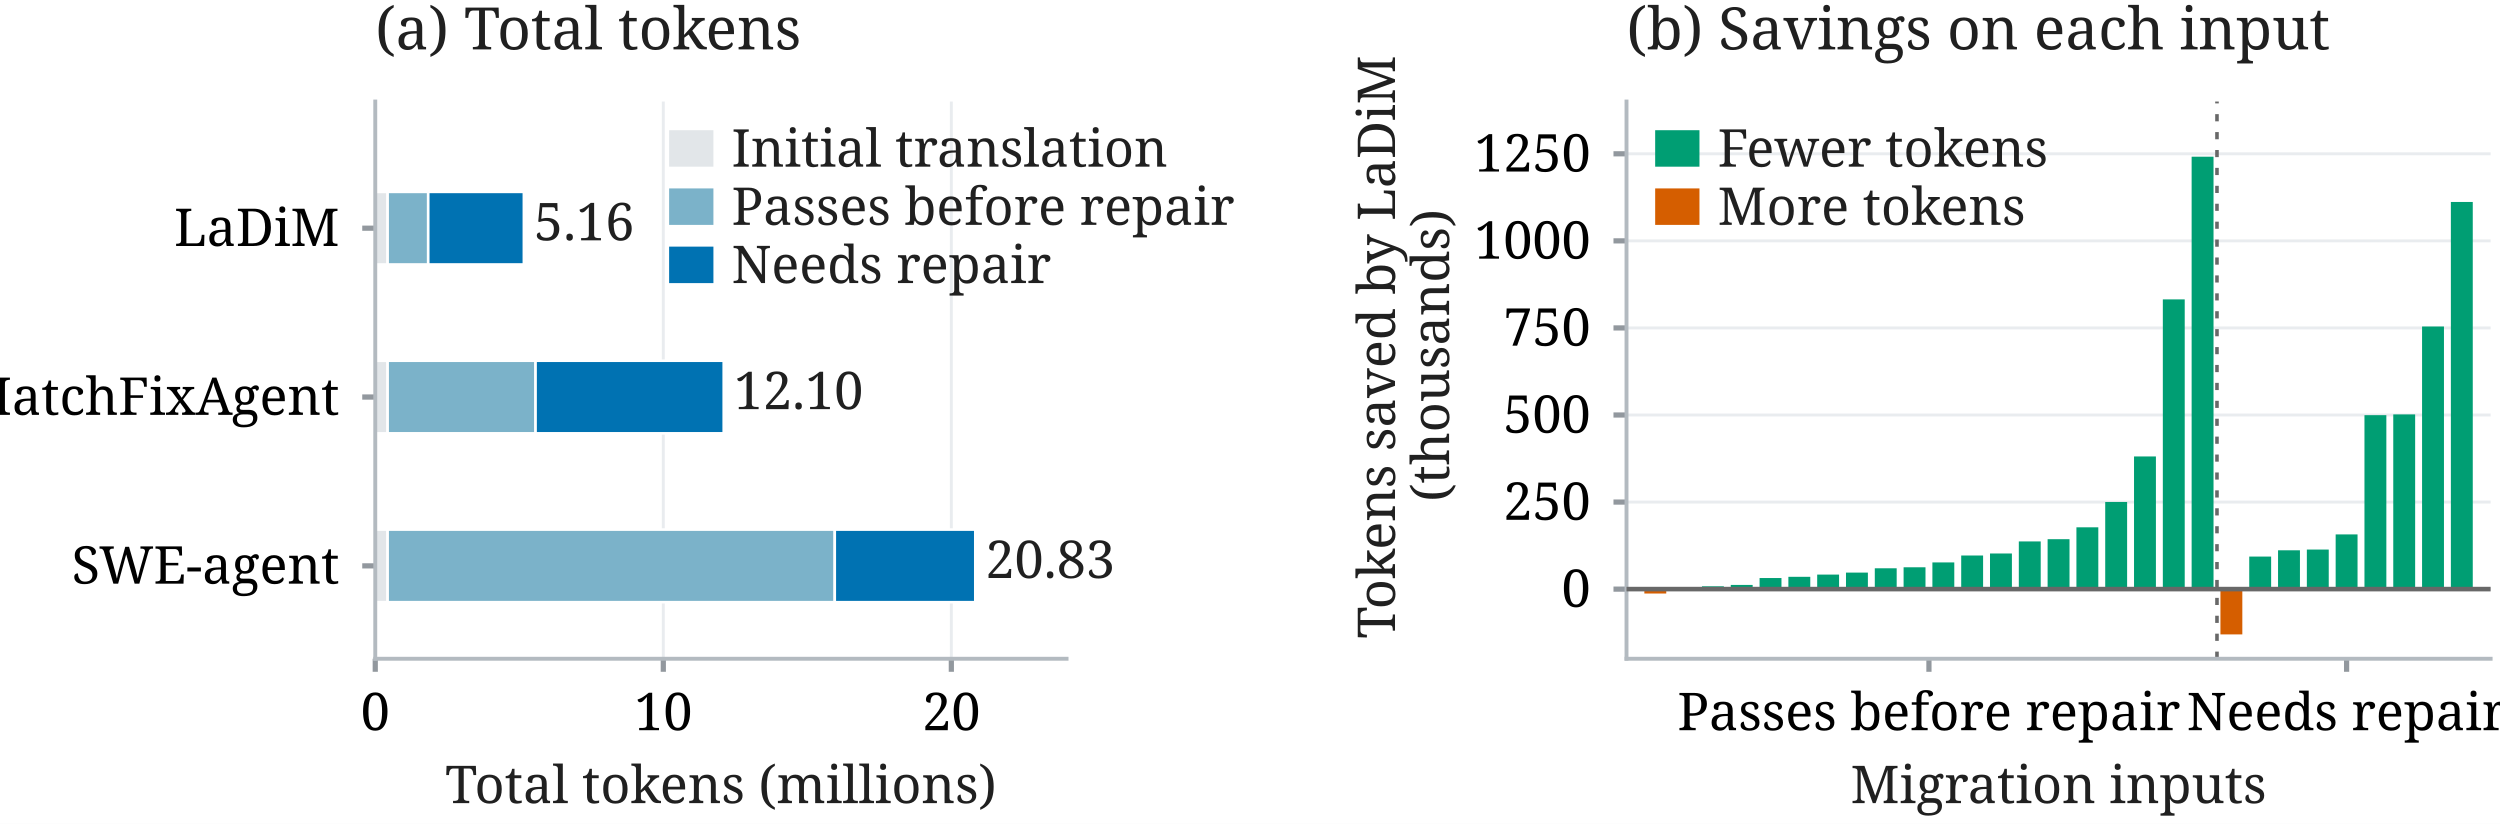
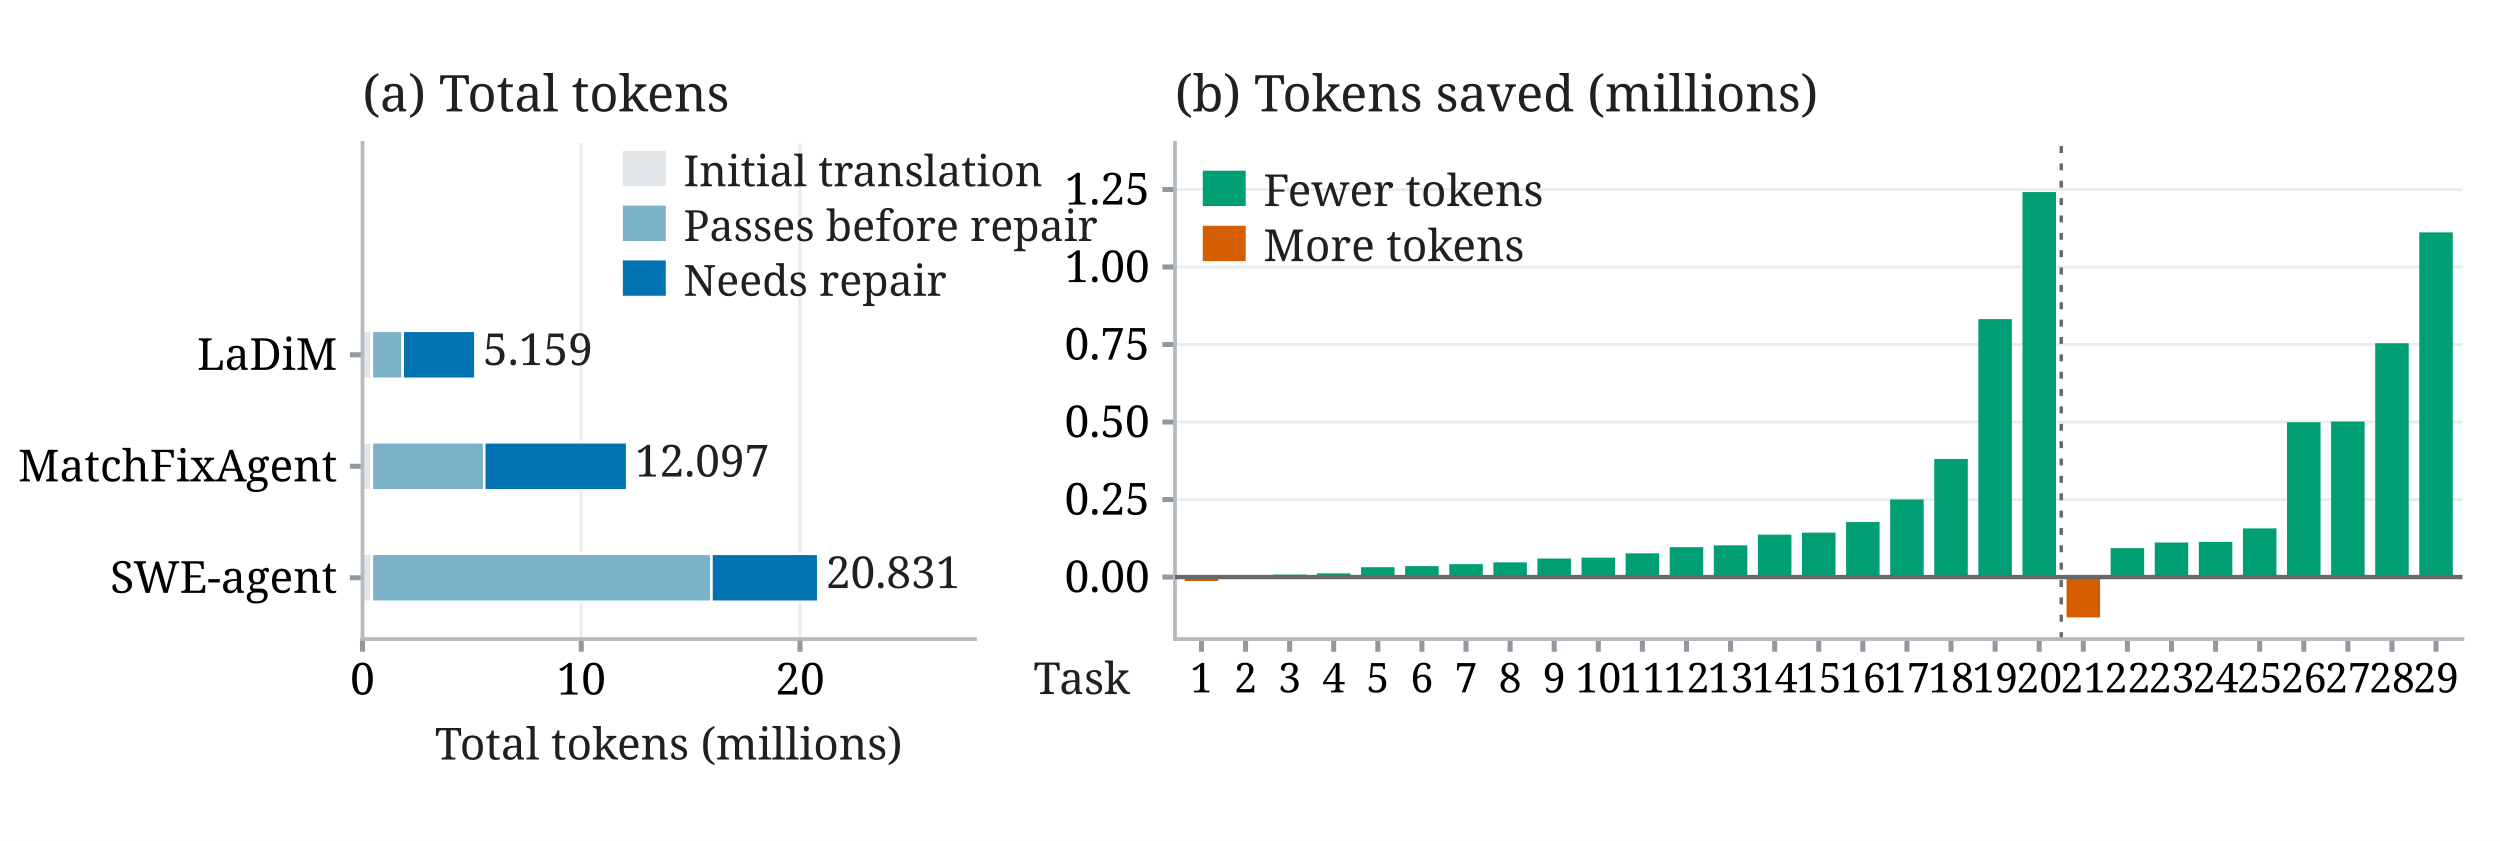
- <svg xmlns="http://www.w3.org/2000/svg" xmlns:xlink="http://www.w3.org/1999/xlink" width="383.765pt" height="126.47pt" viewBox="0 0 383.765 126.47" version="1.1">
+ <svg xmlns="http://www.w3.org/2000/svg" xmlns:xlink="http://www.w3.org/1999/xlink" width="396pt" height="133.2pt" viewBox="0 0 396 133.2" version="1.1">
  <defs>
    <style type="text/css">*{stroke-linejoin: round; stroke-linecap: butt}</style>
  </defs>
  <g id="figure_1">
    <g id="patch_1">
-       <path d="M 0 126.47 L 383.765 126.47 L 383.765 0 L 0 0 z " style="fill: #ffffff" />
+       <path d="M 0 133.2 L 396 133.2 L 396 0 L 0 0 z " style="fill: #ffffff" />
    </g>
    <g id="axes_1">
      <g id="patch_2">
-         <path d="M 57.605 101.123 L 163.723 101.123 L 163.723 15.587 L 57.605 15.587 z " style="fill: #ffffff" />
+         <path d="M 57.42 101.232 L 154.44 101.232 L 154.44 22.644 L 57.42 22.644 z " style="fill: #ffffff" />
      </g>
      <g id="matplotlib.axis_1">
        <g id="xtick_1">
          <g id="line2d_1">
-             <path d="M 57.605 101.123 L 57.605 15.587 " clip-path="url(#pb576b52b56)" style="fill: none; stroke: #e9ecef; stroke-width: 0.45; stroke-linecap: square" />
+             <path d="M 57.42 101.232 L 57.42 22.644 " clip-path="url(#pfd45e11896)" style="fill: none; stroke: #e9ecef; stroke-width: 0.45; stroke-linecap: square" />
          </g>
          <g id="line2d_2">
            <defs>
-               <path id="m80dffb8785" d="M 0 0 L 0 2 " style="stroke: #92989e; stroke-width: 0.8" />
+               <path id="m24dc88a11a" d="M 0 0 L 0 2 " style="stroke: #92989e; stroke-width: 0.8" />
            </defs>
            <g>
-               <use xlink:href="#m80dffb8785" x="57.605" y="101.123" style="fill: #92989e; stroke: #92989e; stroke-width: 0.8" />
+               <use xlink:href="#m24dc88a11a" x="57.42" y="101.232" style="fill: #92989e; stroke: #92989e; stroke-width: 0.8" />
            </g>
          </g>
          <g id="text_1">
-             <text style="font-size: 8px; font-family: 'STIXGeneral', serif; text-anchor: middle" x="57.605" y="112.086" transform="rotate(-0 57.605 112.0865)">0</text>
+             <text style="font-size: 7px; font-family: 'STIXGeneral', serif; text-anchor: middle" x="57.42" y="110.013" transform="rotate(-0 57.42 110.0128)">0</text>
          </g>
        </g>
        <g id="xtick_2">
          <g id="line2d_3">
-             <path d="M 101.821 101.123 L 101.821 15.587 " clip-path="url(#pb576b52b56)" style="fill: none; stroke: #e9ecef; stroke-width: 0.45; stroke-linecap: square" />
+             <path d="M 92.07 101.232 L 92.07 22.644 " clip-path="url(#pfd45e11896)" style="fill: none; stroke: #e9ecef; stroke-width: 0.45; stroke-linecap: square" />
          </g>
          <g id="line2d_4">
            <g>
-               <use xlink:href="#m80dffb8785" x="101.821" y="101.123" style="fill: #92989e; stroke: #92989e; stroke-width: 0.8" />
+               <use xlink:href="#m24dc88a11a" x="92.07" y="101.232" style="fill: #92989e; stroke: #92989e; stroke-width: 0.8" />
            </g>
          </g>
          <g id="text_2">
-             <text style="font-size: 8px; font-family: 'STIXGeneral', serif; text-anchor: middle" x="101.821" y="112.086" transform="rotate(-0 101.8207 112.0865)">10</text>
+             <text style="font-size: 7px; font-family: 'STIXGeneral', serif; text-anchor: middle" x="92.07" y="110.013" transform="rotate(-0 92.07 110.0128)">10</text>
          </g>
        </g>
        <g id="xtick_3">
          <g id="line2d_5">
-             <path d="M 146.036 101.123 L 146.036 15.587 " clip-path="url(#pb576b52b56)" style="fill: none; stroke: #e9ecef; stroke-width: 0.45; stroke-linecap: square" />
+             <path d="M 126.72 101.232 L 126.72 22.644 " clip-path="url(#pfd45e11896)" style="fill: none; stroke: #e9ecef; stroke-width: 0.45; stroke-linecap: square" />
          </g>
          <g id="line2d_6">
            <g>
-               <use xlink:href="#m80dffb8785" x="146.036" y="101.123" style="fill: #92989e; stroke: #92989e; stroke-width: 0.8" />
+               <use xlink:href="#m24dc88a11a" x="126.72" y="101.232" style="fill: #92989e; stroke: #92989e; stroke-width: 0.8" />
            </g>
          </g>
          <g id="text_3">
-             <text style="font-size: 8px; font-family: 'STIXGeneral', serif; text-anchor: middle" x="146.036" y="112.086" transform="rotate(-0 146.0364 112.0865)">20</text>
+             <text style="font-size: 7px; font-family: 'STIXGeneral', serif; text-anchor: middle" x="126.72" y="110.013" transform="rotate(-0 126.72 110.0128)">20</text>
          </g>
        </g>
        <g id="text_4">
-           <text style="font-size: 8px; font-family: 'STIXGeneral', serif; text-anchor: middle; fill: #202020" x="110.664" y="123.286" transform="rotate(-0 110.6638 123.2865)">Total tokens (millions)</text>
+           <text style="font-size: 7px; font-family: 'STIXGeneral', serif; text-anchor: middle; fill: #202020" x="105.93" y="120.313" transform="rotate(-0 105.93 120.3128)">Total tokens (millions)</text>
        </g>
      </g>
      <g id="matplotlib.axis_2">
        <g id="ytick_1">
          <g id="line2d_7">
            <defs>
-               <path id="m8901f91a5e" d="M 0 0 L -2 0 " style="stroke: #92989e; stroke-width: 0.8" />
+               <path id="me844062ca4" d="M 0 0 L -2 0 " style="stroke: #92989e; stroke-width: 0.8" />
            </defs>
            <g>
-               <use xlink:href="#m8901f91a5e" x="57.605" y="35.027" style="fill: #92989e; stroke: #92989e; stroke-width: 0.8" />
+               <use xlink:href="#me844062ca4" x="57.42" y="56.198" style="fill: #92989e; stroke: #92989e; stroke-width: 0.8" />
            </g>
          </g>
          <g id="text_5">
-             <text style="font-size: 8px; font-family: 'STIXGeneral', serif; text-anchor: end" x="52.105" y="37.759" transform="rotate(-0 52.105 37.75859)">LaDiM</text>
+             <text style="font-size: 7px; font-family: 'STIXGeneral', serif; text-anchor: end" x="53.42" y="58.589" transform="rotate(-0 53.42 58.58882)">LaDiM</text>
          </g>
        </g>
        <g id="ytick_2">
          <g id="line2d_8">
            <g>
-               <use xlink:href="#m8901f91a5e" x="57.605" y="60.947" style="fill: #92989e; stroke: #92989e; stroke-width: 0.8" />
+               <use xlink:href="#me844062ca4" x="57.42" y="73.859" style="fill: #92989e; stroke: #92989e; stroke-width: 0.8" />
            </g>
          </g>
          <g id="text_6">
-             <text style="font-size: 8px; font-family: 'STIXGeneral', serif; text-anchor: end" x="52.105" y="63.679" transform="rotate(-0 52.105 63.67859)">MatchFixAgent</text>
+             <text style="font-size: 7px; font-family: 'STIXGeneral', serif; text-anchor: end" x="53.42" y="76.249" transform="rotate(-0 53.42 76.24904)">MatchFixAgent</text>
          </g>
        </g>
        <g id="ytick_3">
          <g id="line2d_9">
            <g>
-               <use xlink:href="#m8901f91a5e" x="57.605" y="86.867" style="fill: #92989e; stroke: #92989e; stroke-width: 0.8" />
+               <use xlink:href="#me844062ca4" x="57.42" y="91.519" style="fill: #92989e; stroke: #92989e; stroke-width: 0.8" />
            </g>
          </g>
          <g id="text_7">
-             <text style="font-size: 8px; font-family: 'STIXGeneral', serif; text-anchor: end" x="52.105" y="89.595" transform="rotate(-0 52.105 89.59484)">SWE-agent</text>
+             <text style="font-size: 7px; font-family: 'STIXGeneral', serif; text-anchor: end" x="53.42" y="93.906" transform="rotate(-0 53.42 93.90599)">SWE-agent</text>
          </g>
        </g>
      </g>
      <g id="patch_3">
-         <path d="M 57.605 29.454 L 59.502 29.454 L 59.502 40.6 L 57.605 40.6 z " clip-path="url(#pb576b52b56)" style="fill: #e2e6e9; stroke: #ffffff; stroke-width: 0.4; stroke-linejoin: miter" />
+         <path d="M 57.42 52.401 L 58.907 52.401 L 58.907 59.995 L 57.42 59.995 z " clip-path="url(#pfd45e11896)" style="fill: #e2e6e9; stroke: #ffffff; stroke-width: 0.4; stroke-linejoin: miter" />
      </g>
      <g id="patch_4">
-         <path d="M 59.502 29.454 L 65.735 29.454 L 65.735 40.6 L 59.502 40.6 z " clip-path="url(#pb576b52b56)" style="fill: #7bb2c9; stroke: #ffffff; stroke-width: 0.4; stroke-linejoin: miter" />
+         <path d="M 58.907 52.401 L 63.791 52.401 L 63.791 59.995 L 58.907 59.995 z " clip-path="url(#pfd45e11896)" style="fill: #7bb2c9; stroke: #ffffff; stroke-width: 0.4; stroke-linejoin: miter" />
      </g>
      <g id="patch_5">
-         <path d="M 65.735 29.454 L 80.416 29.454 L 80.416 40.6 L 65.735 40.6 z " clip-path="url(#pb576b52b56)" style="fill: #0072b2; stroke: #ffffff; stroke-width: 0.4; stroke-linejoin: miter" />
+         <path d="M 63.791 52.401 L 75.296 52.401 L 75.296 59.995 L 63.791 59.995 z " clip-path="url(#pfd45e11896)" style="fill: #0072b2; stroke: #ffffff; stroke-width: 0.4; stroke-linejoin: miter" />
      </g>
      <g id="patch_6">
-         <path d="M 57.605 55.374 L 59.502 55.374 L 59.502 66.52 L 57.605 66.52 z " clip-path="url(#pb576b52b56)" style="fill: #e2e6e9; stroke: #ffffff; stroke-width: 0.4; stroke-linejoin: miter" />
+         <path d="M 57.42 70.062 L 58.907 70.062 L 58.907 77.656 L 57.42 77.656 z " clip-path="url(#pfd45e11896)" style="fill: #e2e6e9; stroke: #ffffff; stroke-width: 0.4; stroke-linejoin: miter" />
      </g>
      <g id="patch_7">
-         <path d="M 59.502 55.374 L 82.211 55.374 L 82.211 66.52 L 59.502 66.52 z " clip-path="url(#pb576b52b56)" style="fill: #7bb2c9; stroke: #ffffff; stroke-width: 0.4; stroke-linejoin: miter" />
+         <path d="M 58.907 70.062 L 76.703 70.062 L 76.703 77.656 L 58.907 77.656 z " clip-path="url(#pfd45e11896)" style="fill: #7bb2c9; stroke: #ffffff; stroke-width: 0.4; stroke-linejoin: miter" />
      </g>
      <g id="patch_8">
-         <path d="M 82.211 55.374 L 111.095 55.374 L 111.095 66.52 L 82.211 66.52 z " clip-path="url(#pb576b52b56)" style="fill: #0072b2; stroke: #ffffff; stroke-width: 0.4; stroke-linejoin: miter" />
+         <path d="M 76.703 70.062 L 99.338 70.062 L 99.338 77.656 L 76.703 77.656 z " clip-path="url(#pfd45e11896)" style="fill: #0072b2; stroke: #ffffff; stroke-width: 0.4; stroke-linejoin: miter" />
      </g>
      <g id="patch_9">
-         <path d="M 57.605 81.294 L 59.502 81.294 L 59.502 92.44 L 57.605 92.44 z " clip-path="url(#pb576b52b56)" style="fill: #e2e6e9; stroke: #ffffff; stroke-width: 0.4; stroke-linejoin: miter" />
+         <path d="M 57.42 87.722 L 58.907 87.722 L 58.907 95.316 L 57.42 95.316 z " clip-path="url(#pfd45e11896)" style="fill: #e2e6e9; stroke: #ffffff; stroke-width: 0.4; stroke-linejoin: miter" />
      </g>
      <g id="patch_10">
-         <path d="M 59.502 81.294 L 128.143 81.294 L 128.143 92.44 L 59.502 92.44 z " clip-path="url(#pb576b52b56)" style="fill: #7bb2c9; stroke: #ffffff; stroke-width: 0.4; stroke-linejoin: miter" />
+         <path d="M 58.907 87.722 L 112.698 87.722 L 112.698 95.316 L 58.907 95.316 z " clip-path="url(#pfd45e11896)" style="fill: #7bb2c9; stroke: #ffffff; stroke-width: 0.4; stroke-linejoin: miter" />
      </g>
      <g id="patch_11">
-         <path d="M 128.143 81.294 L 149.713 81.294 L 149.713 92.44 L 128.143 92.44 z " clip-path="url(#pb576b52b56)" style="fill: #0072b2; stroke: #ffffff; stroke-width: 0.4; stroke-linejoin: miter" />
+         <path d="M 112.698 87.722 L 129.601 87.722 L 129.601 95.316 L 112.698 95.316 z " clip-path="url(#pfd45e11896)" style="fill: #0072b2; stroke: #ffffff; stroke-width: 0.4; stroke-linejoin: miter" />
      </g>
      <g id="patch_12">
-         <path d="M 57.605 101.123 L 57.605 15.587 " style="fill: none; stroke: #b3bac0; stroke-width: 0.6; stroke-linejoin: miter; stroke-linecap: square" />
+         <path d="M 57.42 101.232 L 57.42 22.644 " style="fill: none; stroke: #b3bac0; stroke-width: 0.6; stroke-linejoin: miter; stroke-linecap: square" />
      </g>
      <g id="patch_13">
-         <path d="M 57.605 101.123 L 163.723 101.123 " style="fill: none; stroke: #b3bac0; stroke-width: 0.6; stroke-linejoin: miter; stroke-linecap: square" />
+         <path d="M 57.42 101.232 L 154.44 101.232 " style="fill: none; stroke: #b3bac0; stroke-width: 0.6; stroke-linejoin: miter; stroke-linecap: square" />
      </g>
      <g id="text_8">
-         <text style="font-size: 8px; font-family: 'STIXGeneral', serif; text-anchor: start; fill: #202020" x="81.964" y="36.89" transform="rotate(-0 81.96401 36.89047)">5.16</text>
+         <text style="font-size: 7px; font-family: 'STIXGeneral', serif; text-anchor: start; fill: #202020" x="76.509" y="57.829" transform="rotate(-0 76.50915 57.82921)">5.159</text>
      </g>
      <g id="text_9">
-         <text style="font-size: 8px; font-family: 'STIXGeneral', serif; text-anchor: start; fill: #202020" x="112.642" y="62.81" transform="rotate(-0 112.6421 62.81047)">12.10</text>
+         <text style="font-size: 7px; font-family: 'STIXGeneral', serif; text-anchor: start; fill: #202020" x="100.55" y="75.489" transform="rotate(-0 100.5503 75.48943)">12.097</text>
      </g>
      <g id="text_10">
-         <text style="font-size: 8px; font-family: 'STIXGeneral', serif; text-anchor: start; fill: #202020" x="151.26" y="88.73" transform="rotate(-0 151.2604 88.73047)">20.83</text>
+         <text style="font-size: 7px; font-family: 'STIXGeneral', serif; text-anchor: start; fill: #202020" x="130.814" y="93.15" transform="rotate(-0 130.8139 93.14966)">20.831</text>
      </g>
      <g id="text_11">
-         <text style="font-size: 9px; font-family: 'STIXGeneral', serif; text-anchor: start; fill: #202020" x="57.605" y="7.587" transform="rotate(-0 57.605 7.586719)">(a) Total tokens</text>
+         <text style="font-size: 8px; font-family: 'STIXGeneral', serif; text-anchor: start; fill: #202020" x="57.42" y="17.644" transform="rotate(-0 57.42 17.644)">(a) Total tokens</text>
      </g>
      <g id="legend_1">
        <g id="patch_14">
-           <path d="M 102.714 25.587 L 109.514 25.587 L 109.514 19.987 L 102.714 19.987 z " style="fill: #e2e6e9" />
+           <path d="M 98.663 29.5 L 105.463 29.5 L 105.463 23.9 L 98.663 23.9 z " style="fill: #e2e6e9" />
        </g>
        <g id="text_12">
-           <text style="font-size: 8px; font-family: 'STIXGeneral', serif; text-anchor: start; fill: #202020" x="112.314" y="25.587" transform="rotate(-0 112.314 25.58672)">Initial translation</text>
+           <text style="font-size: 6.8px; font-family: 'STIXGeneral', serif; text-anchor: start; fill: #202020" x="108.263" y="29.5" transform="rotate(-0 108.2632 29.50048)">Initial translation</text>
        </g>
        <g id="patch_15">
-           <path d="M 102.714 34.523 L 109.514 34.523 L 109.514 28.923 L 102.714 28.923 z " style="fill: #7bb2c9" />
+           <path d="M 98.663 38.176 L 105.463 38.176 L 105.463 32.576 L 98.663 32.576 z " style="fill: #7bb2c9" />
        </g>
        <g id="text_13">
-           <text style="font-size: 8px; font-family: 'STIXGeneral', serif; text-anchor: start; fill: #202020" x="112.314" y="34.523" transform="rotate(-0 112.314 34.52297)">Passes before repair</text>
+           <text style="font-size: 6.8px; font-family: 'STIXGeneral', serif; text-anchor: start; fill: #202020" x="108.263" y="38.176" transform="rotate(-0 108.2632 38.17629)">Passes before repair</text>
        </g>
        <g id="patch_16">
-           <path d="M 102.714 43.459 L 109.514 43.459 L 109.514 37.859 L 102.714 37.859 z " style="fill: #0072b2" />
+           <path d="M 98.663 46.852 L 105.463 46.852 L 105.463 41.252 L 98.663 41.252 z " style="fill: #0072b2" />
        </g>
        <g id="text_14">
-           <text style="font-size: 8px; font-family: 'STIXGeneral', serif; text-anchor: start; fill: #202020" x="112.314" y="43.459" transform="rotate(-0 112.314 43.45922)">Needs repair</text>
+           <text style="font-size: 6.8px; font-family: 'STIXGeneral', serif; text-anchor: start; fill: #202020" x="108.263" y="46.852" transform="rotate(-0 108.2632 46.85211)">Needs repair</text>
        </g>
      </g>
    </g>
    <g id="axes_2">
      <g id="patch_17">
-         <path d="M 249.678 101.123 L 382.325 101.123 L 382.325 15.587 L 249.678 15.587 z " style="fill: #ffffff" />
+         <path d="M 186.12 101.232 L 390.06 101.232 L 390.06 22.644 L 186.12 22.644 z " style="fill: #ffffff" />
      </g>
      <g id="matplotlib.axis_3">
        <g id="xtick_4">
          <g id="line2d_10">
            <g>
-               <use xlink:href="#m80dffb8785" x="296.104" y="101.123" style="fill: #92989e; stroke: #92989e; stroke-width: 0.8" />
+               <use xlink:href="#m24dc88a11a" x="190.311" y="101.232" style="fill: #92989e; stroke: #92989e; stroke-width: 0.8" />
            </g>
          </g>
          <g id="text_15">
-             <text style="font-size: 8px; font-family: 'STIXGeneral', serif; text-anchor: middle" x="296.104" y="112.086" transform="rotate(-0 296.1044 112.0865)">Passes before repair</text>
+             <text style="font-size: 6.5px; font-family: 'STIXGeneral', serif; text-anchor: middle" x="190.311" y="109.671" transform="rotate(-0 190.3105 109.6713)">1</text>
          </g>
        </g>
        <g id="xtick_5">
          <g id="line2d_11">
            <g>
-               <use xlink:href="#m80dffb8785" x="360.217" y="101.123" style="fill: #92989e; stroke: #92989e; stroke-width: 0.8" />
+               <use xlink:href="#m24dc88a11a" x="197.295" y="101.232" style="fill: #92989e; stroke: #92989e; stroke-width: 0.8" />
            </g>
          </g>
          <g id="text_16">
-             <text style="font-size: 8px; font-family: 'STIXGeneral', serif; text-anchor: middle" x="360.217" y="112.086" transform="rotate(-0 360.2172 112.0865)">Needs repair</text>
-           </g>
-         </g>
-         <g id="text_17">
-           <text style="font-size: 8px; font-family: 'STIXGeneral', serif; text-anchor: middle; fill: #202020" x="316.001" y="123.286" transform="rotate(-0 316.0015 123.2865)">Migration inputs</text>
+             <text style="font-size: 6.5px; font-family: 'STIXGeneral', serif; text-anchor: middle" x="197.295" y="109.671" transform="rotate(-0 197.2948 109.6713)">2</text>
+           </g>
+         </g>
+         <g id="xtick_6">
+           <g id="line2d_12">
+             <g>
+               <use xlink:href="#m24dc88a11a" x="204.279" y="101.232" style="fill: #92989e; stroke: #92989e; stroke-width: 0.8" />
+             </g>
+           </g>
+           <g id="text_17">
+             <text style="font-size: 6.5px; font-family: 'STIXGeneral', serif; text-anchor: middle" x="204.279" y="109.671" transform="rotate(-0 204.279 109.6713)">3</text>
+           </g>
+         </g>
+         <g id="xtick_7">
+           <g id="line2d_13">
+             <g>
+               <use xlink:href="#m24dc88a11a" x="211.263" y="101.232" style="fill: #92989e; stroke: #92989e; stroke-width: 0.8" />
+             </g>
+           </g>
+           <g id="text_18">
+             <text style="font-size: 6.5px; font-family: 'STIXGeneral', serif; text-anchor: middle" x="211.263" y="109.671" transform="rotate(-0 211.2633 109.6713)">4</text>
+           </g>
+         </g>
+         <g id="xtick_8">
+           <g id="line2d_14">
+             <g>
+               <use xlink:href="#m24dc88a11a" x="218.248" y="101.232" style="fill: #92989e; stroke: #92989e; stroke-width: 0.8" />
+             </g>
+           </g>
+           <g id="text_19">
+             <text style="font-size: 6.5px; font-family: 'STIXGeneral', serif; text-anchor: middle" x="218.248" y="109.671" transform="rotate(-0 218.2475 109.6713)">5</text>
+           </g>
+         </g>
+         <g id="xtick_9">
+           <g id="line2d_15">
+             <g>
+               <use xlink:href="#m24dc88a11a" x="225.232" y="101.232" style="fill: #92989e; stroke: #92989e; stroke-width: 0.8" />
+             </g>
+           </g>
+           <g id="text_20">
+             <text style="font-size: 6.5px; font-family: 'STIXGeneral', serif; text-anchor: middle" x="225.232" y="109.671" transform="rotate(-0 225.2318 109.6713)">6</text>
+           </g>
+         </g>
+         <g id="xtick_10">
+           <g id="line2d_16">
+             <g>
+               <use xlink:href="#m24dc88a11a" x="232.216" y="101.232" style="fill: #92989e; stroke: #92989e; stroke-width: 0.8" />
+             </g>
+           </g>
+           <g id="text_21">
+             <text style="font-size: 6.5px; font-family: 'STIXGeneral', serif; text-anchor: middle" x="232.216" y="109.671" transform="rotate(-0 232.216 109.6713)">7</text>
+           </g>
+         </g>
+         <g id="xtick_11">
+           <g id="line2d_17">
+             <g>
+               <use xlink:href="#m24dc88a11a" x="239.2" y="101.232" style="fill: #92989e; stroke: #92989e; stroke-width: 0.8" />
+             </g>
+           </g>
+           <g id="text_22">
+             <text style="font-size: 6.5px; font-family: 'STIXGeneral', serif; text-anchor: middle" x="239.2" y="109.671" transform="rotate(-0 239.2003 109.6713)">8</text>
+           </g>
+         </g>
+         <g id="xtick_12">
+           <g id="line2d_18">
+             <g>
+               <use xlink:href="#m24dc88a11a" x="246.185" y="101.232" style="fill: #92989e; stroke: #92989e; stroke-width: 0.8" />
+             </g>
+           </g>
+           <g id="text_23">
+             <text style="font-size: 6.5px; font-family: 'STIXGeneral', serif; text-anchor: middle" x="246.185" y="109.671" transform="rotate(-0 246.1845 109.6713)">9</text>
+           </g>
+         </g>
+         <g id="xtick_13">
+           <g id="line2d_19">
+             <g>
+               <use xlink:href="#m24dc88a11a" x="253.169" y="101.232" style="fill: #92989e; stroke: #92989e; stroke-width: 0.8" />
+             </g>
+           </g>
+           <g id="text_24">
+             <text style="font-size: 6.5px; font-family: 'STIXGeneral', serif; text-anchor: middle" x="253.169" y="109.671" transform="rotate(-0 253.1688 109.6713)">10</text>
+           </g>
+         </g>
+         <g id="xtick_14">
+           <g id="line2d_20">
+             <g>
+               <use xlink:href="#m24dc88a11a" x="260.153" y="101.232" style="fill: #92989e; stroke: #92989e; stroke-width: 0.8" />
+             </g>
+           </g>
+           <g id="text_25">
+             <text style="font-size: 6.5px; font-family: 'STIXGeneral', serif; text-anchor: middle" x="260.153" y="109.671" transform="rotate(-0 260.153 109.6713)">11</text>
+           </g>
+         </g>
+         <g id="xtick_15">
+           <g id="line2d_21">
+             <g>
+               <use xlink:href="#m24dc88a11a" x="267.137" y="101.232" style="fill: #92989e; stroke: #92989e; stroke-width: 0.8" />
+             </g>
+           </g>
+           <g id="text_26">
+             <text style="font-size: 6.5px; font-family: 'STIXGeneral', serif; text-anchor: middle" x="267.137" y="109.671" transform="rotate(-0 267.1373 109.6713)">12</text>
+           </g>
+         </g>
+         <g id="xtick_16">
+           <g id="line2d_22">
+             <g>
+               <use xlink:href="#m24dc88a11a" x="274.122" y="101.232" style="fill: #92989e; stroke: #92989e; stroke-width: 0.8" />
+             </g>
+           </g>
+           <g id="text_27">
+             <text style="font-size: 6.5px; font-family: 'STIXGeneral', serif; text-anchor: middle" x="274.122" y="109.671" transform="rotate(-0 274.1215 109.6713)">13</text>
+           </g>
+         </g>
+         <g id="xtick_17">
+           <g id="line2d_23">
+             <g>
+               <use xlink:href="#m24dc88a11a" x="281.106" y="101.232" style="fill: #92989e; stroke: #92989e; stroke-width: 0.8" />
+             </g>
+           </g>
+           <g id="text_28">
+             <text style="font-size: 6.5px; font-family: 'STIXGeneral', serif; text-anchor: middle" x="281.106" y="109.671" transform="rotate(-0 281.1058 109.6713)">14</text>
+           </g>
+         </g>
+         <g id="xtick_18">
+           <g id="line2d_24">
+             <g>
+               <use xlink:href="#m24dc88a11a" x="288.09" y="101.232" style="fill: #92989e; stroke: #92989e; stroke-width: 0.8" />
+             </g>
+           </g>
+           <g id="text_29">
+             <text style="font-size: 6.5px; font-family: 'STIXGeneral', serif; text-anchor: middle" x="288.09" y="109.671" transform="rotate(-0 288.09 109.6713)">15</text>
+           </g>
+         </g>
+         <g id="xtick_19">
+           <g id="line2d_25">
+             <g>
+               <use xlink:href="#m24dc88a11a" x="295.074" y="101.232" style="fill: #92989e; stroke: #92989e; stroke-width: 0.8" />
+             </g>
+           </g>
+           <g id="text_30">
+             <text style="font-size: 6.5px; font-family: 'STIXGeneral', serif; text-anchor: middle" x="295.074" y="109.671" transform="rotate(-0 295.0742 109.6713)">16</text>
+           </g>
+         </g>
+         <g id="xtick_20">
+           <g id="line2d_26">
+             <g>
+               <use xlink:href="#m24dc88a11a" x="302.058" y="101.232" style="fill: #92989e; stroke: #92989e; stroke-width: 0.8" />
+             </g>
+           </g>
+           <g id="text_31">
+             <text style="font-size: 6.5px; font-family: 'STIXGeneral', serif; text-anchor: middle" x="302.058" y="109.671" transform="rotate(-0 302.0585 109.6713)">17</text>
+           </g>
+         </g>
+         <g id="xtick_21">
+           <g id="line2d_27">
+             <g>
+               <use xlink:href="#m24dc88a11a" x="309.043" y="101.232" style="fill: #92989e; stroke: #92989e; stroke-width: 0.8" />
+             </g>
+           </g>
+           <g id="text_32">
+             <text style="font-size: 6.5px; font-family: 'STIXGeneral', serif; text-anchor: middle" x="309.043" y="109.671" transform="rotate(-0 309.0427 109.6713)">18</text>
+           </g>
+         </g>
+         <g id="xtick_22">
+           <g id="line2d_28">
+             <g>
+               <use xlink:href="#m24dc88a11a" x="316.027" y="101.232" style="fill: #92989e; stroke: #92989e; stroke-width: 0.8" />
+             </g>
+           </g>
+           <g id="text_33">
+             <text style="font-size: 6.5px; font-family: 'STIXGeneral', serif; text-anchor: middle" x="316.027" y="109.671" transform="rotate(-0 316.027 109.6713)">19</text>
+           </g>
+         </g>
+         <g id="xtick_23">
+           <g id="line2d_29">
+             <g>
+               <use xlink:href="#m24dc88a11a" x="323.011" y="101.232" style="fill: #92989e; stroke: #92989e; stroke-width: 0.8" />
+             </g>
+           </g>
+           <g id="text_34">
+             <text style="font-size: 6.5px; font-family: 'STIXGeneral', serif; text-anchor: middle" x="323.011" y="109.671" transform="rotate(-0 323.0112 109.6713)">20</text>
+           </g>
+         </g>
+         <g id="xtick_24">
+           <g id="line2d_30">
+             <g>
+               <use xlink:href="#m24dc88a11a" x="329.995" y="101.232" style="fill: #92989e; stroke: #92989e; stroke-width: 0.8" />
+             </g>
+           </g>
+           <g id="text_35">
+             <text style="font-size: 6.5px; font-family: 'STIXGeneral', serif; text-anchor: middle" x="329.995" y="109.671" transform="rotate(-0 329.9955 109.6713)">21</text>
+           </g>
+         </g>
+         <g id="xtick_25">
+           <g id="line2d_31">
+             <g>
+               <use xlink:href="#m24dc88a11a" x="336.98" y="101.232" style="fill: #92989e; stroke: #92989e; stroke-width: 0.8" />
+             </g>
+           </g>
+           <g id="text_36">
+             <text style="font-size: 6.5px; font-family: 'STIXGeneral', serif; text-anchor: middle" x="336.98" y="109.671" transform="rotate(-0 336.9797 109.6713)">22</text>
+           </g>
+         </g>
+         <g id="xtick_26">
+           <g id="line2d_32">
+             <g>
+               <use xlink:href="#m24dc88a11a" x="343.964" y="101.232" style="fill: #92989e; stroke: #92989e; stroke-width: 0.8" />
+             </g>
+           </g>
+           <g id="text_37">
+             <text style="font-size: 6.5px; font-family: 'STIXGeneral', serif; text-anchor: middle" x="343.964" y="109.671" transform="rotate(-0 343.964 109.6713)">23</text>
+           </g>
+         </g>
+         <g id="xtick_27">
+           <g id="line2d_33">
+             <g>
+               <use xlink:href="#m24dc88a11a" x="350.948" y="101.232" style="fill: #92989e; stroke: #92989e; stroke-width: 0.8" />
+             </g>
+           </g>
+           <g id="text_38">
+             <text style="font-size: 6.5px; font-family: 'STIXGeneral', serif; text-anchor: middle" x="350.948" y="109.671" transform="rotate(-0 350.9482 109.6713)">24</text>
+           </g>
+         </g>
+         <g id="xtick_28">
+           <g id="line2d_34">
+             <g>
+               <use xlink:href="#m24dc88a11a" x="357.932" y="101.232" style="fill: #92989e; stroke: #92989e; stroke-width: 0.8" />
+             </g>
+           </g>
+           <g id="text_39">
+             <text style="font-size: 6.5px; font-family: 'STIXGeneral', serif; text-anchor: middle" x="357.932" y="109.671" transform="rotate(-0 357.9325 109.6713)">25</text>
+           </g>
+         </g>
+         <g id="xtick_29">
+           <g id="line2d_35">
+             <g>
+               <use xlink:href="#m24dc88a11a" x="364.917" y="101.232" style="fill: #92989e; stroke: #92989e; stroke-width: 0.8" />
+             </g>
+           </g>
+           <g id="text_40">
+             <text style="font-size: 6.5px; font-family: 'STIXGeneral', serif; text-anchor: middle" x="364.917" y="109.671" transform="rotate(-0 364.9167 109.6713)">26</text>
+           </g>
+         </g>
+         <g id="xtick_30">
+           <g id="line2d_36">
+             <g>
+               <use xlink:href="#m24dc88a11a" x="371.901" y="101.232" style="fill: #92989e; stroke: #92989e; stroke-width: 0.8" />
+             </g>
+           </g>
+           <g id="text_41">
+             <text style="font-size: 6.5px; font-family: 'STIXGeneral', serif; text-anchor: middle" x="371.901" y="109.671" transform="rotate(-0 371.901 109.6713)">27</text>
+           </g>
+         </g>
+         <g id="xtick_31">
+           <g id="line2d_37">
+             <g>
+               <use xlink:href="#m24dc88a11a" x="378.885" y="101.232" style="fill: #92989e; stroke: #92989e; stroke-width: 0.8" />
+             </g>
+           </g>
+           <g id="text_42">
+             <text style="font-size: 6.5px; font-family: 'STIXGeneral', serif; text-anchor: middle" x="378.885" y="109.671" transform="rotate(-0 378.8852 109.6713)">28</text>
+           </g>
+         </g>
+         <g id="xtick_32">
+           <g id="line2d_38">
+             <g>
+               <use xlink:href="#m24dc88a11a" x="385.869" y="101.232" style="fill: #92989e; stroke: #92989e; stroke-width: 0.8" />
+             </g>
+           </g>
+           <g id="text_43">
+             <text style="font-size: 6.5px; font-family: 'STIXGeneral', serif; text-anchor: middle" x="385.869" y="109.671" transform="rotate(-0 385.8695 109.6713)">29</text>
+           </g>
        </g>
      </g>
      <g id="matplotlib.axis_4">
        <g id="ytick_4">
-           <g id="line2d_12">
-             <path d="M 249.678 90.431 L 382.325 90.431 " clip-path="url(#p91fea2fd4f)" style="fill: none; stroke: #e9ecef; stroke-width: 0.45; stroke-linecap: square" />
-           </g>
-           <g id="line2d_13">
-             <g>
-               <use xlink:href="#m8901f91a5e" x="249.678" y="90.431" style="fill: #92989e; stroke: #92989e; stroke-width: 0.8" />
-             </g>
-           </g>
-           <g id="text_18">
-             <text style="font-size: 8px; font-family: 'STIXGeneral', serif; text-anchor: end" x="244.178" y="93.163" transform="rotate(-0 244.1779 93.16259)">0</text>
+           <g id="line2d_39">
+             <path d="M 186.12 91.409 L 390.06 91.409 " clip-path="url(#p46dcafb7e6)" style="fill: none; stroke: #e9ecef; stroke-width: 0.45; stroke-linecap: square" />
+           </g>
+           <g id="line2d_40">
+             <g>
+               <use xlink:href="#me844062ca4" x="186.12" y="91.409" style="fill: #92989e; stroke: #92989e; stroke-width: 0.8" />
+             </g>
+           </g>
+           <g id="text_44">
+             <text style="font-size: 7px; font-family: 'STIXGeneral', serif; text-anchor: end" x="182.12" y="93.799" transform="rotate(-0 182.12 93.79889)">0.00</text>
          </g>
        </g>
        <g id="ytick_5">
-           <g id="line2d_14">
-             <path d="M 249.678 77.066 L 382.325 77.066 " clip-path="url(#p91fea2fd4f)" style="fill: none; stroke: #e9ecef; stroke-width: 0.45; stroke-linecap: square" />
-           </g>
-           <g id="line2d_15">
-             <g>
-               <use xlink:href="#m8901f91a5e" x="249.678" y="77.066" style="fill: #92989e; stroke: #92989e; stroke-width: 0.8" />
-             </g>
-           </g>
-           <g id="text_19">
-             <text style="font-size: 8px; font-family: 'STIXGeneral', serif; text-anchor: end" x="244.178" y="79.798" transform="rotate(-0 244.1779 79.79759)">250</text>
+           <g id="line2d_41">
+             <path d="M 186.12 79.129 L 390.06 79.129 " clip-path="url(#p46dcafb7e6)" style="fill: none; stroke: #e9ecef; stroke-width: 0.45; stroke-linecap: square" />
+           </g>
+           <g id="line2d_42">
+             <g>
+               <use xlink:href="#me844062ca4" x="186.12" y="79.129" style="fill: #92989e; stroke: #92989e; stroke-width: 0.8" />
+             </g>
+           </g>
+           <g id="text_45">
+             <text style="font-size: 7px; font-family: 'STIXGeneral', serif; text-anchor: end" x="182.12" y="81.52" transform="rotate(-0 182.12 81.51952)">0.25</text>
          </g>
        </g>
        <g id="ytick_6">
-           <g id="line2d_16">
-             <path d="M 249.678 63.701 L 382.325 63.701 " clip-path="url(#p91fea2fd4f)" style="fill: none; stroke: #e9ecef; stroke-width: 0.45; stroke-linecap: square" />
-           </g>
-           <g id="line2d_17">
-             <g>
-               <use xlink:href="#m8901f91a5e" x="249.678" y="63.701" style="fill: #92989e; stroke: #92989e; stroke-width: 0.8" />
-             </g>
-           </g>
-           <g id="text_20">
-             <text style="font-size: 8px; font-family: 'STIXGeneral', serif; text-anchor: end" x="244.178" y="66.433" transform="rotate(-0 244.1779 66.43259)">500</text>
+           <g id="line2d_43">
+             <path d="M 186.12 66.85 L 390.06 66.85 " clip-path="url(#p46dcafb7e6)" style="fill: none; stroke: #e9ecef; stroke-width: 0.45; stroke-linecap: square" />
+           </g>
+           <g id="line2d_44">
+             <g>
+               <use xlink:href="#me844062ca4" x="186.12" y="66.85" style="fill: #92989e; stroke: #92989e; stroke-width: 0.8" />
+             </g>
+           </g>
+           <g id="text_46">
+             <text style="font-size: 7px; font-family: 'STIXGeneral', serif; text-anchor: end" x="182.12" y="69.24" transform="rotate(-0 182.12 69.24014)">0.50</text>
          </g>
        </g>
        <g id="ytick_7">
-           <g id="line2d_18">
-             <path d="M 249.678 50.336 L 382.325 50.336 " clip-path="url(#p91fea2fd4f)" style="fill: none; stroke: #e9ecef; stroke-width: 0.45; stroke-linecap: square" />
-           </g>
-           <g id="line2d_19">
-             <g>
-               <use xlink:href="#m8901f91a5e" x="249.678" y="50.336" style="fill: #92989e; stroke: #92989e; stroke-width: 0.8" />
-             </g>
-           </g>
-           <g id="text_21">
-             <text style="font-size: 8px; font-family: 'STIXGeneral', serif; text-anchor: end" x="244.178" y="53.068" transform="rotate(-0 244.1779 53.06759)">750</text>
+           <g id="line2d_45">
+             <path d="M 186.12 54.57 L 390.06 54.57 " clip-path="url(#p46dcafb7e6)" style="fill: none; stroke: #e9ecef; stroke-width: 0.45; stroke-linecap: square" />
+           </g>
+           <g id="line2d_46">
+             <g>
+               <use xlink:href="#me844062ca4" x="186.12" y="54.57" style="fill: #92989e; stroke: #92989e; stroke-width: 0.8" />
+             </g>
+           </g>
+           <g id="text_47">
+             <text style="font-size: 7px; font-family: 'STIXGeneral', serif; text-anchor: end" x="182.12" y="56.961" transform="rotate(-0 182.12 56.96077)">0.75</text>
          </g>
        </g>
        <g id="ytick_8">
-           <g id="line2d_20">
-             <path d="M 249.678 36.971 L 382.325 36.971 " clip-path="url(#p91fea2fd4f)" style="fill: none; stroke: #e9ecef; stroke-width: 0.45; stroke-linecap: square" />
-           </g>
-           <g id="line2d_21">
-             <g>
-               <use xlink:href="#m8901f91a5e" x="249.678" y="36.971" style="fill: #92989e; stroke: #92989e; stroke-width: 0.8" />
-             </g>
-           </g>
-           <g id="text_22">
-             <text style="font-size: 8px; font-family: 'STIXGeneral', serif; text-anchor: end" x="244.178" y="39.703" transform="rotate(-0 244.1779 39.70259)">1000</text>
+           <g id="line2d_47">
+             <path d="M 186.12 42.291 L 390.06 42.291 " clip-path="url(#p46dcafb7e6)" style="fill: none; stroke: #e9ecef; stroke-width: 0.45; stroke-linecap: square" />
+           </g>
+           <g id="line2d_48">
+             <g>
+               <use xlink:href="#me844062ca4" x="186.12" y="42.291" style="fill: #92989e; stroke: #92989e; stroke-width: 0.8" />
+             </g>
+           </g>
+           <g id="text_48">
+             <text style="font-size: 7px; font-family: 'STIXGeneral', serif; text-anchor: end" x="182.12" y="44.681" transform="rotate(-0 182.12 44.68139)">1.00</text>
          </g>
        </g>
        <g id="ytick_9">
-           <g id="line2d_22">
-             <path d="M 249.678 23.606 L 382.325 23.606 " clip-path="url(#p91fea2fd4f)" style="fill: none; stroke: #e9ecef; stroke-width: 0.45; stroke-linecap: square" />
-           </g>
-           <g id="line2d_23">
-             <g>
-               <use xlink:href="#m8901f91a5e" x="249.678" y="23.606" style="fill: #92989e; stroke: #92989e; stroke-width: 0.8" />
-             </g>
-           </g>
-           <g id="text_23">
-             <text style="font-size: 8px; font-family: 'STIXGeneral', serif; text-anchor: end" x="244.178" y="26.338" transform="rotate(-0 244.1779 26.33759)">1250</text>
-           </g>
-         </g>
-         <g id="text_24">
-           <text style="font-size: 8px; font-family: 'STIXGeneral', serif; fill: #202020" transform="translate(214.1414 98.01597) rotate(-90)">Tokens saved by LaDiM</text>
-           <text style="font-size: 8px; font-family: 'STIXGeneral', serif; fill: #202020" transform="translate(222.4417 77.01909) rotate(-90)">(thousands)</text>
-         </g>
-       </g>
-       <g id="line2d_24">
-         <path d="M 340.32 101.123 L 340.32 15.587 " clip-path="url(#p91fea2fd4f)" style="fill: none; stroke-dasharray: 1.1,1.65; stroke-dashoffset: 0; stroke: #686868; stroke-width: 0.55" />
+           <g id="line2d_49">
+             <path d="M 186.12 30.012 L 390.06 30.012 " clip-path="url(#p46dcafb7e6)" style="fill: none; stroke: #e9ecef; stroke-width: 0.45; stroke-linecap: square" />
+           </g>
+           <g id="line2d_50">
+             <g>
+               <use xlink:href="#me844062ca4" x="186.12" y="30.012" style="fill: #92989e; stroke: #92989e; stroke-width: 0.8" />
+             </g>
+           </g>
+           <g id="text_49">
+             <text style="font-size: 7px; font-family: 'STIXGeneral', serif; text-anchor: end" x="182.12" y="32.402" transform="rotate(-0 182.12 32.40202)">1.25</text>
+           </g>
+         </g>
+       </g>
+       <g id="line2d_51">
+         <path d="M 326.503 101.232 L 326.503 22.644 " clip-path="url(#p46dcafb7e6)" style="fill: none; stroke-dasharray: 1.1,1.65; stroke-dashoffset: 0; stroke: #686868; stroke-width: 0.55" />
      </g>
      <g id="patch_18">
-         <path d="M 249.678 101.123 L 249.678 15.587 " style="fill: none; stroke: #b3bac0; stroke-width: 0.6; stroke-linejoin: miter; stroke-linecap: square" />
+         <path d="M 186.12 101.232 L 186.12 22.644 " style="fill: none; stroke: #b3bac0; stroke-width: 0.6; stroke-linejoin: miter; stroke-linecap: square" />
      </g>
      <g id="patch_19">
-         <path d="M 249.678 101.123 L 382.325 101.123 " style="fill: none; stroke: #b3bac0; stroke-width: 0.6; stroke-linejoin: miter; stroke-linecap: square" />
+         <path d="M 186.12 101.232 L 390.06 101.232 " style="fill: none; stroke: #b3bac0; stroke-width: 0.6; stroke-linejoin: miter; stroke-linecap: square" />
      </g>
      <g id="patch_20">
-         <path d="M 252.419 90.431 L 255.78 90.431 L 255.78 91.109 L 252.419 91.109 z " clip-path="url(#p91fea2fd4f)" style="fill: #d55e00" />
+         <path d="M 187.657 91.409 L 192.965 91.409 L 192.965 92.032 L 187.657 92.032 z " clip-path="url(#p46dcafb7e6)" style="fill: #d55e00" />
      </g>
      <g id="patch_21">
-         <path d="M 256.841 90.431 L 260.201 90.431 L 260.201 90.288 L 256.841 90.288 z " clip-path="url(#p91fea2fd4f)" style="fill: #009e73" />
+         <path d="M 194.641 91.409 L 199.949 91.409 L 199.949 91.277 L 194.641 91.277 z " clip-path="url(#p46dcafb7e6)" style="fill: #009e73" />
      </g>
      <g id="patch_22">
-         <path d="M 261.262 90.431 L 264.623 90.431 L 264.623 90.001 L 261.262 90.001 z " clip-path="url(#p91fea2fd4f)" style="fill: #009e73" />
+         <path d="M 201.625 91.409 L 206.933 91.409 L 206.933 91.014 L 201.625 91.014 z " clip-path="url(#p46dcafb7e6)" style="fill: #009e73" />
      </g>
      <g id="patch_23">
-         <path d="M 265.684 90.431 L 269.044 90.431 L 269.044 89.79 L 265.684 89.79 z " clip-path="url(#p91fea2fd4f)" style="fill: #009e73" />
+         <path d="M 208.609 91.409 L 213.917 91.409 L 213.917 90.819 L 208.609 90.819 z " clip-path="url(#p46dcafb7e6)" style="fill: #009e73" />
      </g>
      <g id="patch_24">
-         <path d="M 270.106 90.431 L 273.466 90.431 L 273.466 88.731 L 270.106 88.731 z " clip-path="url(#p91fea2fd4f)" style="fill: #009e73" />
+         <path d="M 215.594 91.409 L 220.902 91.409 L 220.902 89.847 L 215.594 89.847 z " clip-path="url(#p46dcafb7e6)" style="fill: #009e73" />
      </g>
      <g id="patch_25">
-         <path d="M 274.527 90.431 L 277.888 90.431 L 277.888 88.544 L 274.527 88.544 z " clip-path="url(#p91fea2fd4f)" style="fill: #009e73" />
+         <path d="M 222.578 91.409 L 227.886 91.409 L 227.886 89.675 L 222.578 89.675 z " clip-path="url(#p46dcafb7e6)" style="fill: #009e73" />
      </g>
      <g id="patch_26">
-         <path d="M 278.949 90.431 L 282.309 90.431 L 282.309 88.203 L 278.949 88.203 z " clip-path="url(#p91fea2fd4f)" style="fill: #009e73" />
+         <path d="M 229.562 91.409 L 234.87 91.409 L 234.87 89.361 L 229.562 89.361 z " clip-path="url(#p46dcafb7e6)" style="fill: #009e73" />
      </g>
      <g id="patch_27">
-         <path d="M 283.37 90.431 L 286.731 90.431 L 286.731 87.897 L 283.37 87.897 z " clip-path="url(#p91fea2fd4f)" style="fill: #009e73" />
+         <path d="M 236.546 91.409 L 241.854 91.409 L 241.854 89.08 L 236.546 89.08 z " clip-path="url(#p46dcafb7e6)" style="fill: #009e73" />
      </g>
      <g id="patch_28">
-         <path d="M 287.792 90.431 L 291.152 90.431 L 291.152 87.235 L 287.792 87.235 z " clip-path="url(#p91fea2fd4f)" style="fill: #009e73" />
+         <path d="M 243.531 91.409 L 248.839 91.409 L 248.839 88.472 L 243.531 88.472 z " clip-path="url(#p46dcafb7e6)" style="fill: #009e73" />
      </g>
      <g id="patch_29">
-         <path d="M 292.213 90.431 L 295.574 90.431 L 295.574 87.081 L 292.213 87.081 z " clip-path="url(#p91fea2fd4f)" style="fill: #009e73" />
+         <path d="M 250.515 91.409 L 255.823 91.409 L 255.823 88.331 L 250.515 88.331 z " clip-path="url(#p46dcafb7e6)" style="fill: #009e73" />
      </g>
      <g id="patch_30">
-         <path d="M 296.635 90.431 L 299.995 90.431 L 299.995 86.335 L 296.635 86.335 z " clip-path="url(#p91fea2fd4f)" style="fill: #009e73" />
+         <path d="M 257.499 91.409 L 262.807 91.409 L 262.807 87.646 L 257.499 87.646 z " clip-path="url(#p46dcafb7e6)" style="fill: #009e73" />
      </g>
      <g id="patch_31">
-         <path d="M 301.057 90.431 L 304.417 90.431 L 304.417 85.273 L 301.057 85.273 z " clip-path="url(#p91fea2fd4f)" style="fill: #009e73" />
+         <path d="M 264.483 91.409 L 269.791 91.409 L 269.791 86.669 L 264.483 86.669 z " clip-path="url(#p46dcafb7e6)" style="fill: #009e73" />
      </g>
      <g id="patch_32">
-         <path d="M 305.478 90.431 L 308.839 90.431 L 308.839 84.964 L 305.478 84.964 z " clip-path="url(#p91fea2fd4f)" style="fill: #009e73" />
+         <path d="M 271.467 91.409 L 276.776 91.409 L 276.776 86.385 L 271.467 86.385 z " clip-path="url(#p46dcafb7e6)" style="fill: #009e73" />
      </g>
      <g id="patch_33">
-         <path d="M 309.9 90.431 L 313.26 90.431 L 313.26 83.113 L 309.9 83.113 z " clip-path="url(#p91fea2fd4f)" style="fill: #009e73" />
+         <path d="M 278.452 91.409 L 283.76 91.409 L 283.76 84.685 L 278.452 84.685 z " clip-path="url(#p46dcafb7e6)" style="fill: #009e73" />
      </g>
      <g id="patch_34">
-         <path d="M 314.321 90.431 L 317.682 90.431 L 317.682 82.769 L 314.321 82.769 z " clip-path="url(#p91fea2fd4f)" style="fill: #009e73" />
+         <path d="M 285.436 91.409 L 290.744 91.409 L 290.744 84.369 L 285.436 84.369 z " clip-path="url(#p46dcafb7e6)" style="fill: #009e73" />
      </g>
      <g id="patch_35">
-         <path d="M 318.743 90.431 L 322.103 90.431 L 322.103 80.945 L 318.743 80.945 z " clip-path="url(#p91fea2fd4f)" style="fill: #009e73" />
+         <path d="M 292.42 91.409 L 297.728 91.409 L 297.728 82.694 L 292.42 82.694 z " clip-path="url(#p46dcafb7e6)" style="fill: #009e73" />
      </g>
      <g id="patch_36">
-         <path d="M 323.164 90.431 L 326.525 90.431 L 326.525 77.056 L 323.164 77.056 z " clip-path="url(#p91fea2fd4f)" style="fill: #009e73" />
+         <path d="M 299.404 91.409 L 304.713 91.409 L 304.713 79.12 L 299.404 79.12 z " clip-path="url(#p46dcafb7e6)" style="fill: #009e73" />
      </g>
      <g id="patch_37">
-         <path d="M 327.586 90.431 L 330.946 90.431 L 330.946 70.068 L 327.586 70.068 z " clip-path="url(#p91fea2fd4f)" style="fill: #009e73" />
+         <path d="M 306.389 91.409 L 311.697 91.409 L 311.697 72.7 L 306.389 72.7 z " clip-path="url(#p46dcafb7e6)" style="fill: #009e73" />
      </g>
      <g id="patch_38">
-         <path d="M 332.008 90.431 L 335.368 90.431 L 335.368 45.958 L 332.008 45.958 z " clip-path="url(#p91fea2fd4f)" style="fill: #009e73" />
+         <path d="M 313.373 91.409 L 318.681 91.409 L 318.681 50.548 L 313.373 50.548 z " clip-path="url(#p46dcafb7e6)" style="fill: #009e73" />
      </g>
      <g id="patch_39">
-         <path d="M 336.429 90.431 L 339.79 90.431 L 339.79 24.055 L 336.429 24.055 z " clip-path="url(#p91fea2fd4f)" style="fill: #009e73" />
+         <path d="M 320.357 91.409 L 325.665 91.409 L 325.665 30.424 L 320.357 30.424 z " clip-path="url(#p46dcafb7e6)" style="fill: #009e73" />
      </g>
      <g id="patch_40">
-         <path d="M 340.851 90.431 L 344.211 90.431 L 344.211 97.385 L 340.851 97.385 z " clip-path="url(#p91fea2fd4f)" style="fill: #d55e00" />
+         <path d="M 327.341 91.409 L 332.649 91.409 L 332.649 97.798 L 327.341 97.798 z " clip-path="url(#p46dcafb7e6)" style="fill: #d55e00" />
      </g>
      <g id="patch_41">
-         <path d="M 345.272 90.431 L 348.633 90.431 L 348.633 85.437 L 345.272 85.437 z " clip-path="url(#p91fea2fd4f)" style="fill: #009e73" />
+         <path d="M 334.326 91.409 L 339.634 91.409 L 339.634 86.82 L 334.326 86.82 z " clip-path="url(#p46dcafb7e6)" style="fill: #009e73" />
      </g>
      <g id="patch_42">
-         <path d="M 349.694 90.431 L 353.054 90.431 L 353.054 84.473 L 349.694 84.473 z " clip-path="url(#p91fea2fd4f)" style="fill: #009e73" />
+         <path d="M 341.31 91.409 L 346.618 91.409 L 346.618 85.935 L 341.31 85.935 z " clip-path="url(#p46dcafb7e6)" style="fill: #009e73" />
      </g>
      <g id="patch_43">
-         <path d="M 354.115 90.431 L 357.476 90.431 L 357.476 84.36 L 354.115 84.36 z " clip-path="url(#p91fea2fd4f)" style="fill: #009e73" />
+         <path d="M 348.294 91.409 L 353.602 91.409 L 353.602 85.831 L 348.294 85.831 z " clip-path="url(#p46dcafb7e6)" style="fill: #009e73" />
      </g>
      <g id="patch_44">
-         <path d="M 358.537 90.431 L 361.897 90.431 L 361.897 82.035 L 358.537 82.035 z " clip-path="url(#p91fea2fd4f)" style="fill: #009e73" />
+         <path d="M 355.278 91.409 L 360.586 91.409 L 360.586 83.695 L 355.278 83.695 z " clip-path="url(#p46dcafb7e6)" style="fill: #009e73" />
      </g>
      <g id="patch_45">
-         <path d="M 362.959 90.431 L 366.319 90.431 L 366.319 63.731 L 362.959 63.731 z " clip-path="url(#p91fea2fd4f)" style="fill: #009e73" />
+         <path d="M 362.263 91.409 L 367.571 91.409 L 367.571 66.877 L 362.263 66.877 z " clip-path="url(#p46dcafb7e6)" style="fill: #009e73" />
      </g>
      <g id="patch_46">
-         <path d="M 367.38 90.431 L 370.74 90.431 L 370.74 63.615 L 367.38 63.615 z " clip-path="url(#p91fea2fd4f)" style="fill: #009e73" />
+         <path d="M 369.247 91.409 L 374.555 91.409 L 374.555 66.771 L 369.247 66.771 z " clip-path="url(#p46dcafb7e6)" style="fill: #009e73" />
      </g>
      <g id="patch_47">
-         <path d="M 371.802 90.431 L 375.162 90.431 L 375.162 50.119 L 371.802 50.119 z " clip-path="url(#p91fea2fd4f)" style="fill: #009e73" />
+         <path d="M 376.231 91.409 L 381.539 91.409 L 381.539 54.371 L 376.231 54.371 z " clip-path="url(#p46dcafb7e6)" style="fill: #009e73" />
      </g>
      <g id="patch_48">
-         <path d="M 376.223 90.431 L 379.584 90.431 L 379.584 31.003 L 376.223 31.003 z " clip-path="url(#p91fea2fd4f)" style="fill: #009e73" />
-       </g>
-       <g id="text_25">
-         <text style="font-size: 9px; font-family: 'STIXGeneral', serif; text-anchor: start; fill: #202020" x="249.678" y="7.587" transform="rotate(-0 249.6779 7.586719)">(b) Savings on each input</text>
-       </g>
-       <g id="line2d_25">
-         <path d="M 249.678 90.431 L 382.325 90.431 " clip-path="url(#p91fea2fd4f)" style="fill: none; stroke: #686868; stroke-width: 0.7; stroke-linecap: square" />
+         <path d="M 383.215 91.409 L 388.523 91.409 L 388.523 36.808 L 383.215 36.808 z " clip-path="url(#p46dcafb7e6)" style="fill: #009e73" />
+       </g>
+       <g id="text_50">
+         <text style="font-size: 7px; font-family: 'STIXGeneral', serif; text-anchor: end; fill: #202020" x="178.982" y="109.942" transform="rotate(-0 178.9821 109.9422)">Task</text>
+       </g>
+       <g id="text_51">
+         <text style="font-size: 8px; font-family: 'STIXGeneral', serif; text-anchor: start; fill: #202020" x="186.12" y="17.644" transform="rotate(-0 186.12 17.644)">(b) Tokens saved (millions)</text>
+       </g>
+       <g id="line2d_52">
+         <path d="M 186.12 91.409 L 390.06 91.409 " clip-path="url(#p46dcafb7e6)" style="fill: none; stroke: #686868; stroke-width: 0.7; stroke-linecap: square" />
      </g>
      <g id="legend_2">
        <g id="patch_49">
-           <path d="M 254.078 25.587 L 260.878 25.587 L 260.878 19.987 L 254.078 19.987 z " style="fill: #009e73" />
-         </g>
-         <g id="text_26">
-           <text style="font-size: 8px; font-family: 'STIXGeneral', serif; text-anchor: start; fill: #202020" x="263.678" y="25.587" transform="rotate(-0 263.6779 25.58672)">Fewer tokens</text>
+           <path d="M 190.52 32.644 L 197.32 32.644 L 197.32 27.044 L 190.52 27.044 z " style="fill: #009e73" />
+         </g>
+         <g id="text_52">
+           <text style="font-size: 7px; font-family: 'STIXGeneral', serif; text-anchor: start; fill: #202020" x="200.12" y="32.644" transform="rotate(-0 200.12 32.644)">Fewer tokens</text>
        </g>
        <g id="patch_50">
-           <path d="M 254.078 34.523 L 260.878 34.523 L 260.878 28.923 L 254.078 28.923 z " style="fill: #d55e00" />
-         </g>
-         <g id="text_27">
-           <text style="font-size: 8px; font-family: 'STIXGeneral', serif; text-anchor: start; fill: #202020" x="263.678" y="34.523" transform="rotate(-0 263.6779 34.52297)">More tokens</text>
+           <path d="M 190.52 41.363 L 197.32 41.363 L 197.32 35.763 L 190.52 35.763 z " style="fill: #d55e00" />
+         </g>
+         <g id="text_53">
+           <text style="font-size: 7px; font-family: 'STIXGeneral', serif; text-anchor: start; fill: #202020" x="200.12" y="41.363" transform="rotate(-0 200.12 41.36322)">More tokens</text>
        </g>
      </g>
    </g>
  </g>
  <defs>
-     <clipPath id="pb576b52b56">
-       <rect x="57.605" y="15.587" width="106.118" height="85.536" />
+     <clipPath id="pfd45e11896">
+       <rect x="57.42" y="22.644" width="97.02" height="78.588" />
    </clipPath>
-     <clipPath id="p91fea2fd4f">
-       <rect x="249.678" y="15.587" width="132.647" height="85.536" />
+     <clipPath id="p46dcafb7e6">
+       <rect x="186.12" y="22.644" width="203.94" height="78.588" />
    </clipPath>
  </defs>
</svg>
